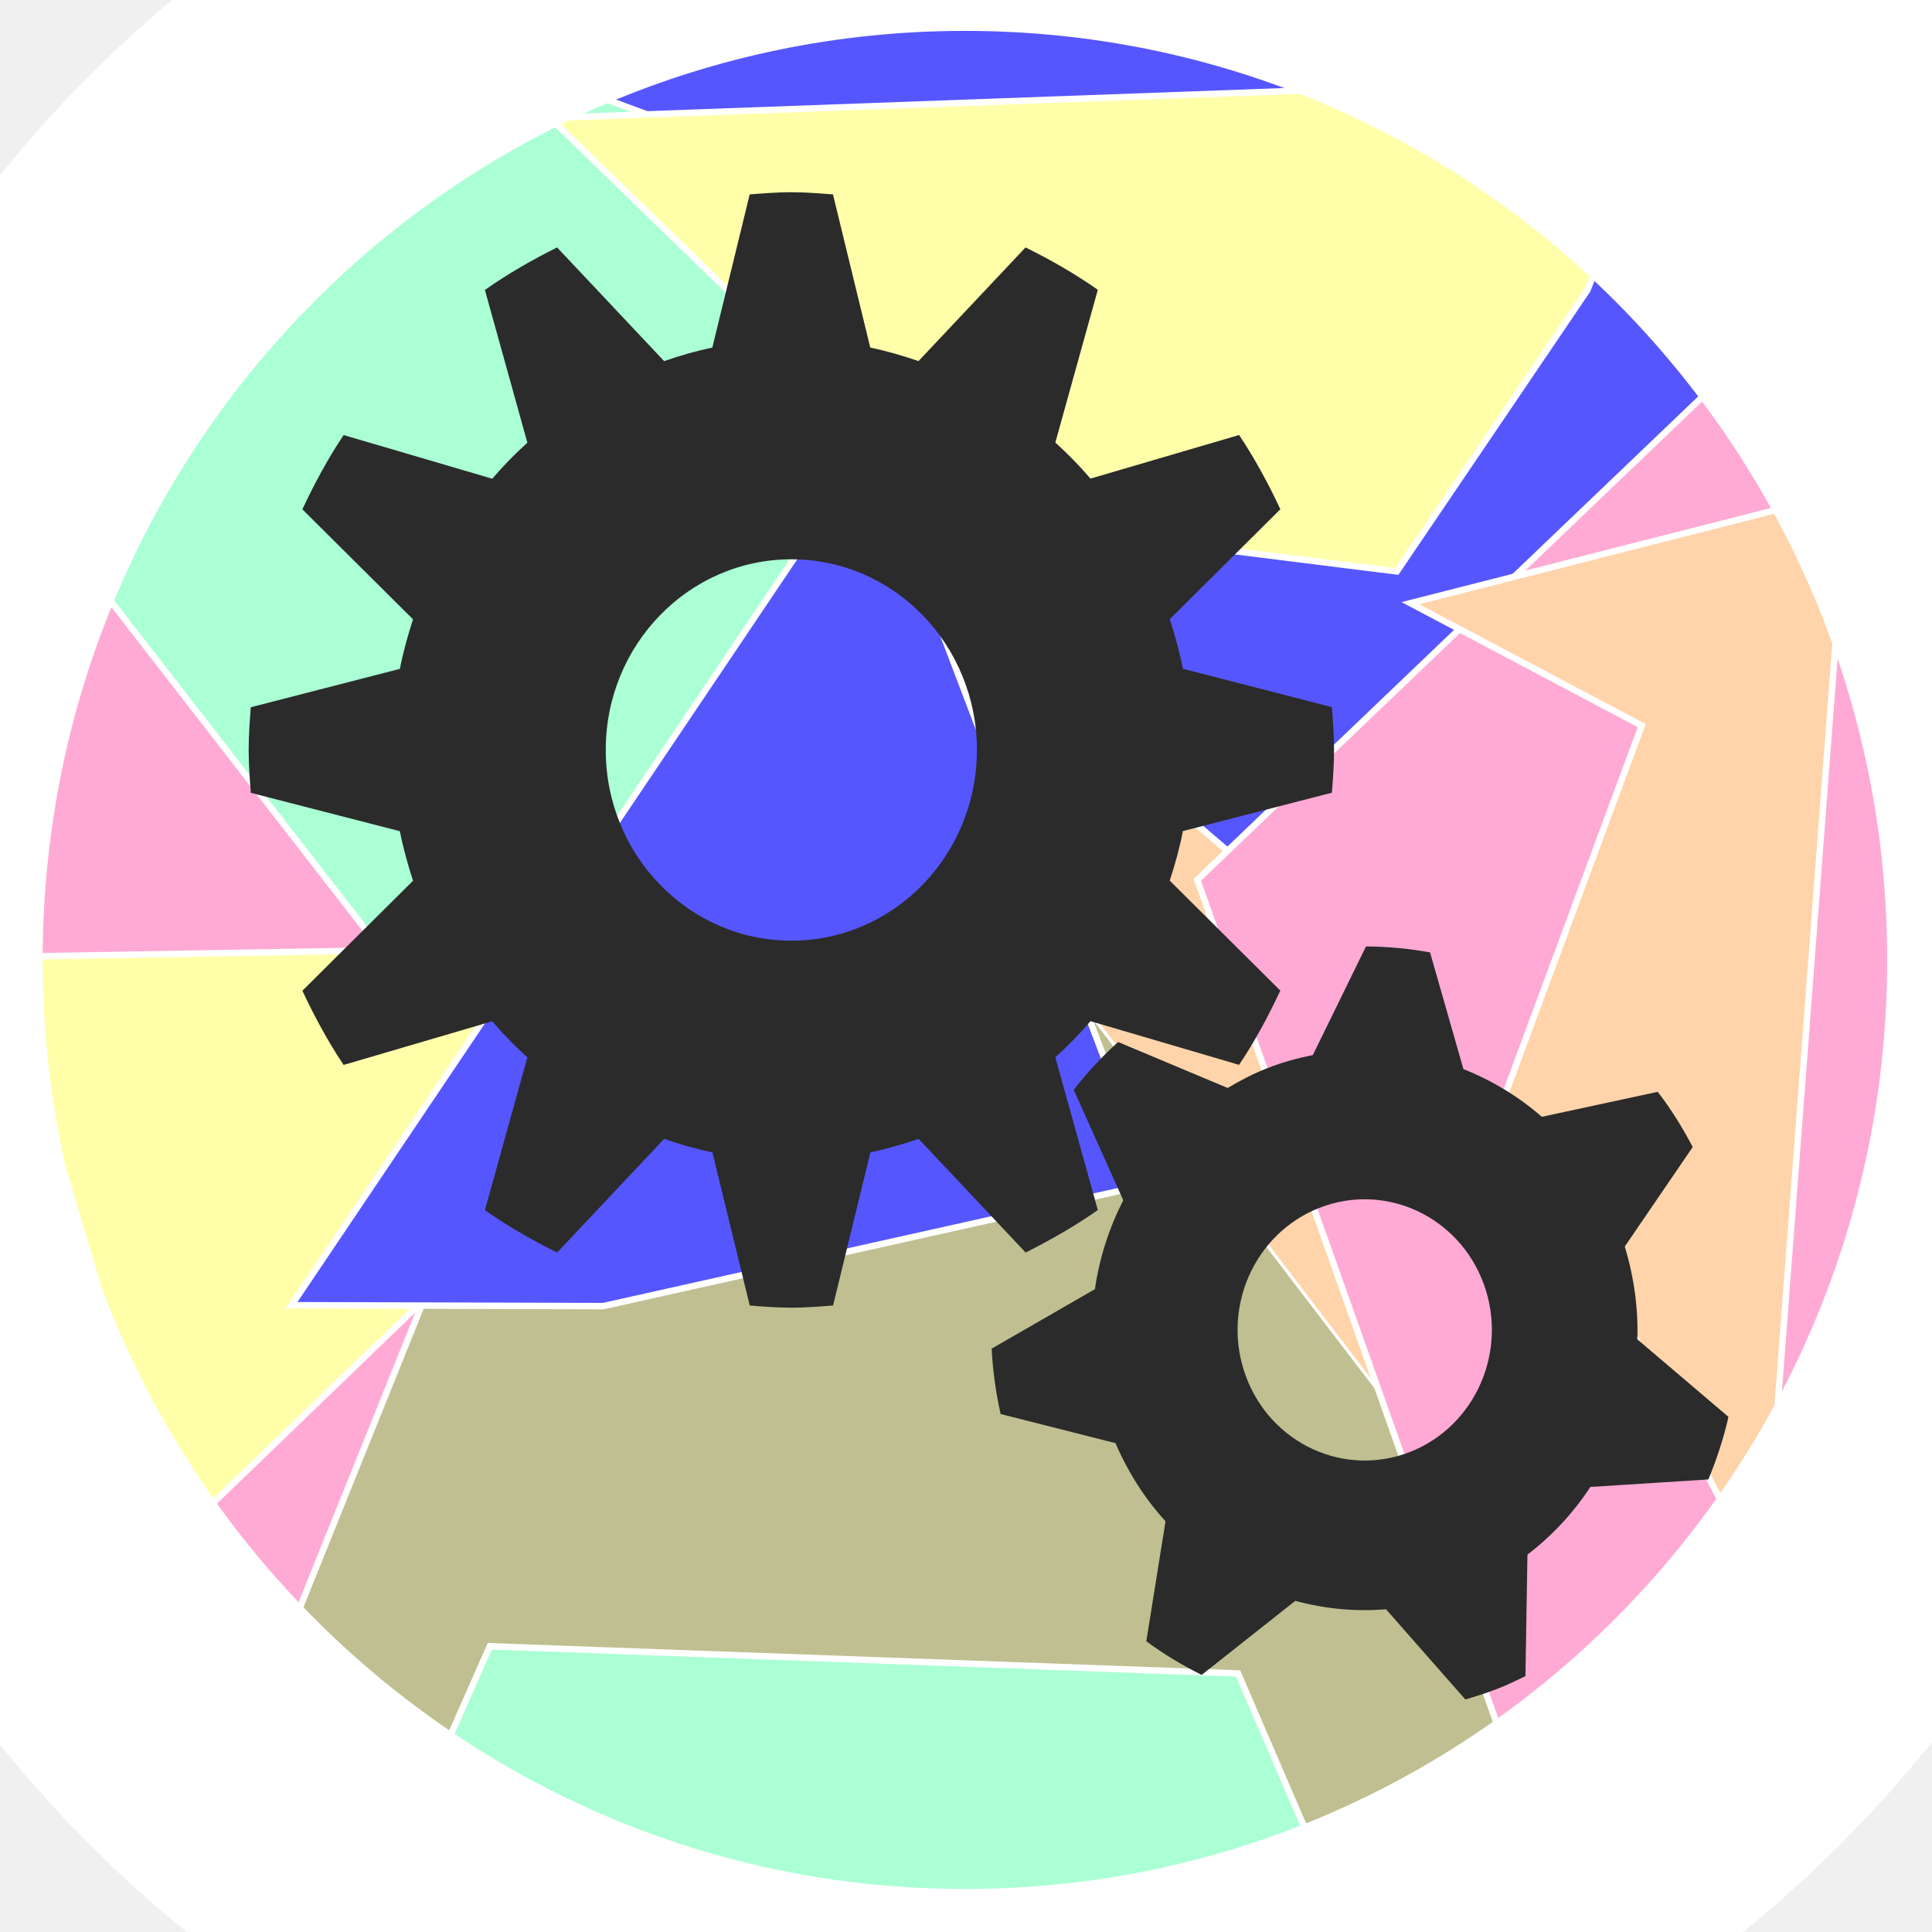
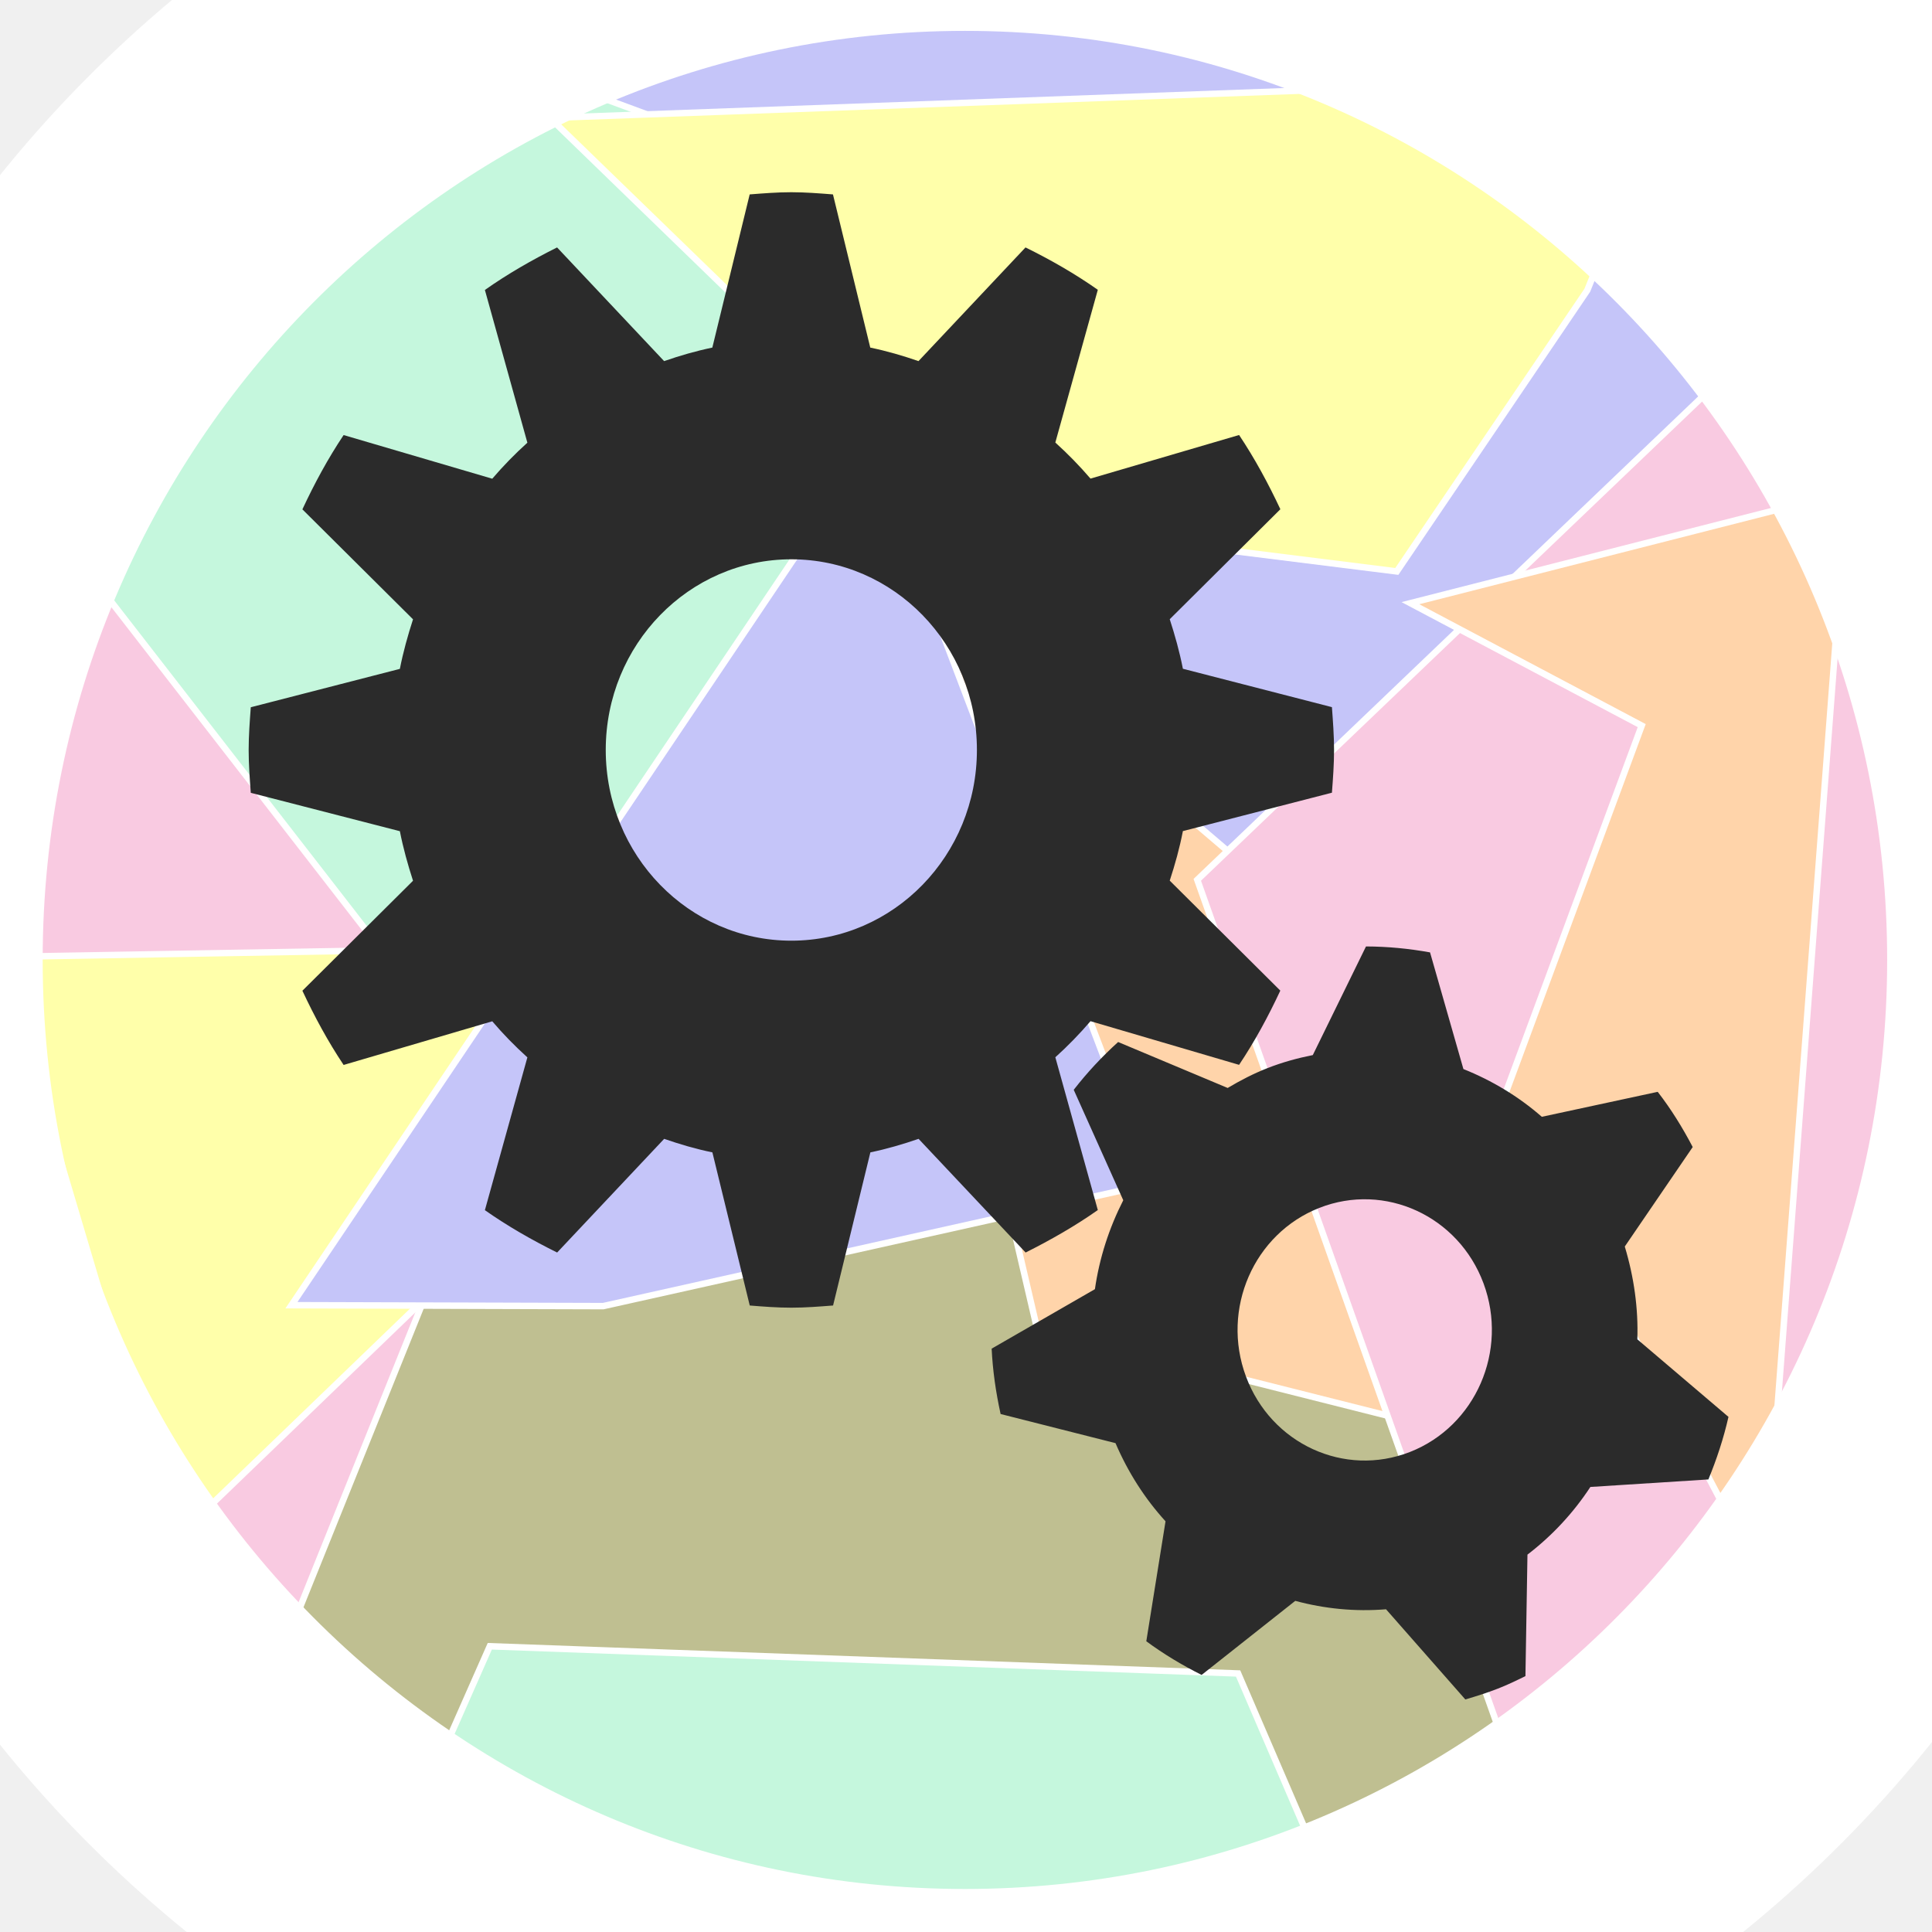
<svg xmlns="http://www.w3.org/2000/svg" width="600" height="600">
  <g>
-     <ellipse stroke="#000" ry="299.5" rx="299.333" id="svg_1" cy="299.5" cx="300" fill="#fff" />
-     <path transform="rotate(-40 353.915 360.512)" stroke="#ffffff" id="svg_49" d="m456.256,173.717l-204.682,38.109l108.439,41.935l-63.788,125.805l121.197,167.741l38.833,-373.59z" opacity="NaN" stroke-width="2" fill="#ffd4aa" />
-     <path transform="rotate(50 395.618 37.29)" stroke="#ffffff" stroke-width="2" id="svg_48" d="m134.775,233.502l351.215,-392.844l170.471,337.379l-332.693,55.885l-188.993,-0.42z" opacity="NaN" fill="#5656ff" />
-     <path stroke="#ffffff" id="svg_47" d="m66.568,446.048c0,0 230.983,-182.803 232.02,-184.08c0.371,1.277 232.762,305.307 232.391,304.03c0.371,1.277 -292.582,28.216 -292.954,26.939c0.371,1.277 -147.514,-48.753 -147.885,-50.03c0.371,1.277 -23.572,-96.859 -23.572,-96.859z" opacity="NaN" fill="#bfbf91" />
-     <path id="svg_46" d="m480.646,579.8l-108.82,-306.564l192.955,-184.504l35.211,173.237l-4.225,195.772l-115.12,122.06z" opacity="NaN" stroke-width="2" stroke="#ffffff" fill="#ffaad4" />
-     <path id="svg_45" d="m69.384,106.567l84.135,242.724l-84.506,209.856l-66.196,-139.435l-1.408,-250.701l67.976,-62.445z" opacity="NaN" stroke-width="2" stroke="#ffffff" fill="#ffaad4" />
-     <path id="svg_30" d="m280.088,643.923l0.569,0l0.176,-0.541l0.176,0.541l0.569,0l-0.46,0.334l0.176,0.541l-0.46,-0.334l-0.46,0.334l0.176,-0.541l-0.46,-0.334z" stroke-width="5" stroke="#000" fill="none" />
-     <path fill="#fff" stroke="#000" d="m-97.573,98.167c-0.084,-0.015 -0.113,-0.121 -0.063,-0.185c0.067,-0.098 0.209,-0.165 0.32,-0.103c0.002,-0.347 0.001,-0.693 0.001,-1.04c0.278,-0.056 0.557,-0.109 0.835,-0.165c-0.001,0.389 -0.001,0.777 -0.002,1.166c-0.044,0.118 -0.184,0.199 -0.307,0.163c-0.073,-0.022 -0.09,-0.116 -0.05,-0.174c0.056,-0.086 0.159,-0.145 0.263,-0.129c0.03,-0.003 0.073,0.045 0.061,-0.009c0,-0.234 0,-0.467 0,-0.701c-0.255,0.051 -0.511,0.1 -0.766,0.151c-0.001,0.282 0.003,0.564 -0.003,0.845c-0.018,0.095 -0.111,0.16 -0.2,0.179c-0.03,0.004 -0.06,0.007 -0.09,0.002l0,0zm0.666,-1.176c0.131,-0.026 0.262,-0.051 0.393,-0.077c0.017,-0.066 -0.058,-0.023 -0.095,-0.022c-0.224,0.044 -0.448,0.088 -0.672,0.132c-0.017,0.066 0.058,0.023 0.095,0.022c0.093,-0.018 0.186,-0.037 0.278,-0.055l0,0zm0,-0.116c0.131,-0.026 0.262,-0.051 0.393,-0.077c0.017,-0.066 -0.058,-0.023 -0.095,-0.022c-0.224,0.044 -0.448,0.088 -0.672,0.132c-0.017,0.066 0.058,0.023 0.095,0.022c0.093,-0.018 0.186,-0.037 0.278,-0.055l0,0z" id="svg_6" />
-     <path id="svg_2" opacity="NaN" stroke="null" fill="#000000" />
-     <path stroke="#ffffff" id="svg_39" d="m-43.29,86.567l193.992,250.048l254.926,-225.349l-243.659,-90.14" opacity="NaN" stroke-width="2" fill="#aaffd4" />
-     <path id="svg_40" d="m53.892,478.58l192.584,-185.627l-246.475,4.225l53.892,181.402z" opacity="NaN" stroke-width="2" stroke="#ffffff" fill="#ffffaa" />
-     <path id="svg_41" d="m573.603,152.763l-135.581,34.558l71.83,38.028l-42.253,114.083l80.281,152.111l25.723,-338.779z" opacity="NaN" stroke-width="2" stroke="#ffffff" fill="#ffd4aa" />
-     <path id="svg_42" d="m79.243,676.324l72.867,-165.064l232.391,8.451l47.887,111.266l-66.196,142.251l-286.949,-96.904z" opacity="NaN" stroke-width="2" stroke="#ffffff" fill="#aaffd4" />
-     <path id="svg_44" d="m170.791,36.615l127.796,123.946l135.209,16.901l59.154,-87.323l26.76,-66.196l-348.92,12.672z" opacity="NaN" stroke-width="2" stroke="#ffffff" fill="#ffffaa" />
-     <path stroke-width="2" stroke="#ffffff" id="svg_37" d="m90.511,405.342l179.908,-267.316l87.323,229.574l-170.42,38.028l-96.81,-0.286z" opacity="NaN" fill="#5656ff" />
-     <ellipse ry="34.507" rx="55.633" id="svg_52" cy="10.935" cx="591.208" stroke-width="99" stroke="#ffffff" fill="none" />
-     <ellipse stroke="#ffffff" stroke-width="99" ry="338.023" rx="335.911" id="svg_51" cy="298.114" cx="299.663" fill="none" />
+     <path fill="#bfbf91" opacity="NaN" d="m66.568,446.048c0,0 230.983,-182.803 232.02,-184.08c0.371,1.277 232.762,305.307 232.391,304.03c0.371,1.277 -292.582,28.216 -292.954,26.939c0.371,1.277 -147.514,-48.753 -147.885,-50.03c0.371,1.277 -23.572,-96.859 -23.572,-96.859l0,0z" id="svg_47" stroke="#ffffff" />
+     <path fill="#ffd4aa" stroke-width="2" opacity="NaN" d="m456.256,173.717l-204.682,38.109l108.439,41.935l-63.788,125.805l121.197,167.741l38.833,-373.59z" id="svg_49" stroke="#ffffff" transform="rotate(-40 353.915 360.512)" />
+     <path transform="rotate(50 395.618 37.29)" fill="#c5c5f9" opacity="NaN" d="m134.775,233.502l351.215,-392.844l170.471,337.379l-332.693,55.885l-188.993,-0.42z" id="svg_48" stroke-width="2" stroke="#ffffff" />
+     <path fill="#f9cae1" stroke="#ffffff" stroke-width="2" opacity="NaN" d="m480.646,579.8l-108.82,-306.564l192.955,-184.504l35.211,173.237l-4.225,195.772l-115.12,122.06l-0,-0z" id="svg_46" />
+     <path fill="#f9cae1" stroke="#ffffff" stroke-width="2" opacity="NaN" d="m69.384,106.567l84.135,242.724l-84.506,209.856l-66.196,-139.435l-1.408,-250.701l67.976,-62.445z" id="svg_45" />
+     <path fill="none" stroke="#000" stroke-width="5" d="m280.088,643.923l0.569,0l0.176,-0.541l0.176,0.541l0.569,0l-0.46,0.334l0.176,0.541l-0.46,-0.334l-0.46,0.334l0.176,-0.541l-0.46,-0.334z" id="svg_30" />
+     <path id="svg_6" d="m-97.573,98.167c-0.084,-0.015 -0.113,-0.121 -0.063,-0.185c0.067,-0.098 0.209,-0.165 0.32,-0.103c0.002,-0.347 0.001,-0.693 0.001,-1.04c0.278,-0.056 0.557,-0.109 0.835,-0.165c-0.001,0.389 -0.001,0.777 -0.002,1.166c-0.044,0.118 -0.184,0.199 -0.307,0.163c-0.073,-0.022 -0.09,-0.116 -0.05,-0.174c0.056,-0.086 0.159,-0.145 0.263,-0.129c0.03,-0.003 0.073,0.045 0.061,-0.009c0,-0.234 0,-0.467 0,-0.701c-0.255,0.051 -0.511,0.1 -0.766,0.151c-0.001,0.282 0.003,0.564 -0.003,0.845c-0.018,0.095 -0.111,0.16 -0.2,0.179c-0.03,0.004 -0.06,0.007 -0.09,0.002l0,0zm0.666,-1.176c0.131,-0.026 0.262,-0.051 0.393,-0.077c0.017,-0.066 -0.058,-0.023 -0.095,-0.022c-0.224,0.044 -0.448,0.088 -0.672,0.132c-0.017,0.066 0.058,0.023 0.095,0.022c0.093,-0.018 0.186,-0.037 0.278,-0.055l0,0zm0,-0.116c0.131,-0.026 0.262,-0.051 0.393,-0.077c0.017,-0.066 -0.058,-0.023 -0.095,-0.022c-0.224,0.044 -0.448,0.088 -0.672,0.132c-0.017,0.066 0.058,0.023 0.095,0.022c0.093,-0.018 0.186,-0.037 0.278,-0.055l0,0z" stroke="#000" fill="#fff" />
+     <path fill="#000000" stroke="null" opacity="NaN" id="svg_2" />
+     <path fill="#c5f7dd" stroke-width="2" opacity="NaN" d="m-43.29,86.567l193.992,250.048l254.926,-225.349l-243.659,-90.14" id="svg_39" stroke="#ffffff" />
+     <path fill="#ffffaa" stroke="#ffffff" stroke-width="2" opacity="NaN" d="m53.892,478.58l192.584,-185.627l-246.475,4.225l53.892,181.402z" id="svg_40" />
+     <path fill="#ffd4aa" stroke="#ffffff" stroke-width="2" opacity="NaN" d="m573.603,152.763l-135.581,34.558l71.83,38.028l-42.253,114.083l80.281,152.111l25.723,-338.779l0,-0z" id="svg_41" />
+     <path fill="#c5f7dd" stroke="#ffffff" stroke-width="2" opacity="NaN" d="m79.243,676.324l72.867,-165.064l232.391,8.451l47.887,111.266l-66.196,142.251l-286.949,-96.904l0,0z" id="svg_42" />
+     <path fill="#ffffaa" stroke="#ffffff" stroke-width="2" opacity="NaN" d="m170.791,36.615l127.796,123.946l135.209,16.901l59.154,-87.323l26.76,-66.196l-348.92,12.672z" id="svg_44" />
+     <path fill="#c5c5f9" opacity="NaN" d="m90.511,405.342l179.908,-267.316l87.323,229.574l-170.42,38.028l-96.81,-0.286z" id="svg_37" stroke="#ffffff" stroke-width="2" />
+     <ellipse fill="none" stroke="#ffffff" stroke-width="99" cx="591.208" cy="10.935" id="svg_52" rx="55.633" ry="34.507" />
+     <ellipse fill="none" cx="299.663" cy="298.114" id="svg_51" rx="335.911" ry="338.023" stroke-width="99" stroke="#ffffff" />
  </g>
  <g>
    <path id="svg_30" d="m280.088,643.923l0.569,0l0.176,-0.541l0.176,0.541l0.569,0l-0.46,0.334l0.176,0.541l-0.46,-0.334l-0.46,0.334l0.176,-0.541l-0.46,-0.334z" stroke-width="5" stroke="#000" fill="none" />
    <path id="svg_2" d="m340.937,375.794l-13.194,-47.449c3.867,-3.485 7.496,-7.214 10.922,-11.205l46.145,13.557c4.867,-7.284 9.056,-15.021 12.804,-23.054l-34.342,-34.154c1.645,-5.019 3.07,-10.124 4.087,-15.387l46.281,-11.919c0.339,-4.391 0.661,-8.8 0.661,-13.296s-0.339,-8.887 -0.661,-13.278l-46.281,-11.919c-1.034,-5.262 -2.459,-10.368 -4.087,-15.387l34.359,-34.154c-3.765,-8.016 -7.954,-15.77 -12.821,-23.054l-46.145,13.54c-3.409,-3.973 -7.055,-7.702 -10.922,-11.205l13.194,-47.432c-7.089,-4.984 -14.636,-9.305 -22.454,-13.156l-33.24,35.304c-4.867,-1.69 -9.853,-3.137 -14.975,-4.2l-11.583,-47.571c-4.291,-0.331 -8.564,-0.68 -12.94,-0.68s-8.649,0.349 -12.923,0.68l-11.6,47.571c-5.122,1.063 -10.091,2.509 -14.975,4.2l-33.24,-35.304c-7.801,3.903 -15.331,8.207 -22.42,13.208l13.194,47.432c-3.867,3.485 -7.513,7.232 -10.905,11.187l-46.162,-13.557c-4.867,7.284 -9.056,15.038 -12.804,23.071l34.359,34.154c-1.628,5.019 -3.053,10.124 -4.087,15.387l-46.298,11.919c-0.322,4.391 -0.661,8.8 -0.661,13.278s0.339,8.887 0.661,13.296l46.298,11.919c1.034,5.262 2.459,10.368 4.087,15.387l-34.359,34.154c3.748,8.016 7.937,15.77 12.804,23.054l46.162,-13.557c3.392,3.99 7.038,7.702 10.905,11.205l-13.194,47.449c7.089,4.984 14.636,9.288 22.437,13.156l33.24,-35.304c4.884,1.69 9.853,3.154 14.975,4.2l11.6,47.554c4.274,0.349 8.564,0.68 12.94,0.68s8.649,-0.349 12.94,-0.68l11.583,-47.554c5.122,-1.063 10.108,-2.527 14.975,-4.2l33.24,35.304c7.784,-3.903 15.331,-8.207 22.42,-13.191zm-95.174,-83.659c-31.832,0 -57.643,-26.521 -57.643,-59.229s25.812,-59.211 57.643,-59.211s57.626,26.504 57.626,59.211s-25.795,59.229 -57.626,59.229zm262.728,123.807c0.322,-9.532 -1.018,-19.238 -3.901,-28.822l21.097,-30.895c-3.188,-6.099 -6.784,-11.884 -10.871,-17.147l-35.987,7.754c-7.258,-6.343 -15.517,-11.292 -24.353,-14.829l-10.362,-36.227c-6.546,-1.185 -13.177,-1.83 -19.893,-1.847l-16.518,33.736c-4.732,0.941 -9.463,2.23 -14.11,4.06c-4.358,1.708 -8.429,3.834 -12.329,6.151l-34.02,-14.271c-5.037,4.565 -9.633,9.497 -13.788,14.846l15.382,34.293c-4.392,8.626 -7.411,17.913 -8.802,27.619l-32.069,18.471c0.322,6.761 1.289,13.522 2.781,20.301l35.682,9.044c3.918,9.131 9.175,17.303 15.534,24.274l-5.97,37.255c5.427,4.008 11.193,7.458 17.179,10.455l29.085,-23.002c9.09,2.457 18.604,3.398 28.186,2.614l24.624,28.003c3.392,-0.993 6.767,-2.056 10.108,-3.363c2.968,-1.15 5.766,-2.509 8.564,-3.886l0.627,-37.726c7.716,-5.907 14.296,-13.017 19.537,-21.015l36.648,-2.335c2.578,-6.256 4.732,-12.755 6.241,-19.429l-28.304,-24.082zm-70.6,34.973c-20.368,7.981 -43.16,-2.509 -50.945,-23.437s2.425,-44.365 22.793,-52.363c20.368,-7.981 43.194,2.509 50.979,23.437c7.767,20.928 -2.459,44.365 -22.827,52.363z" stroke="null" fill="#2b2b2b" />
  </g>
</svg>
